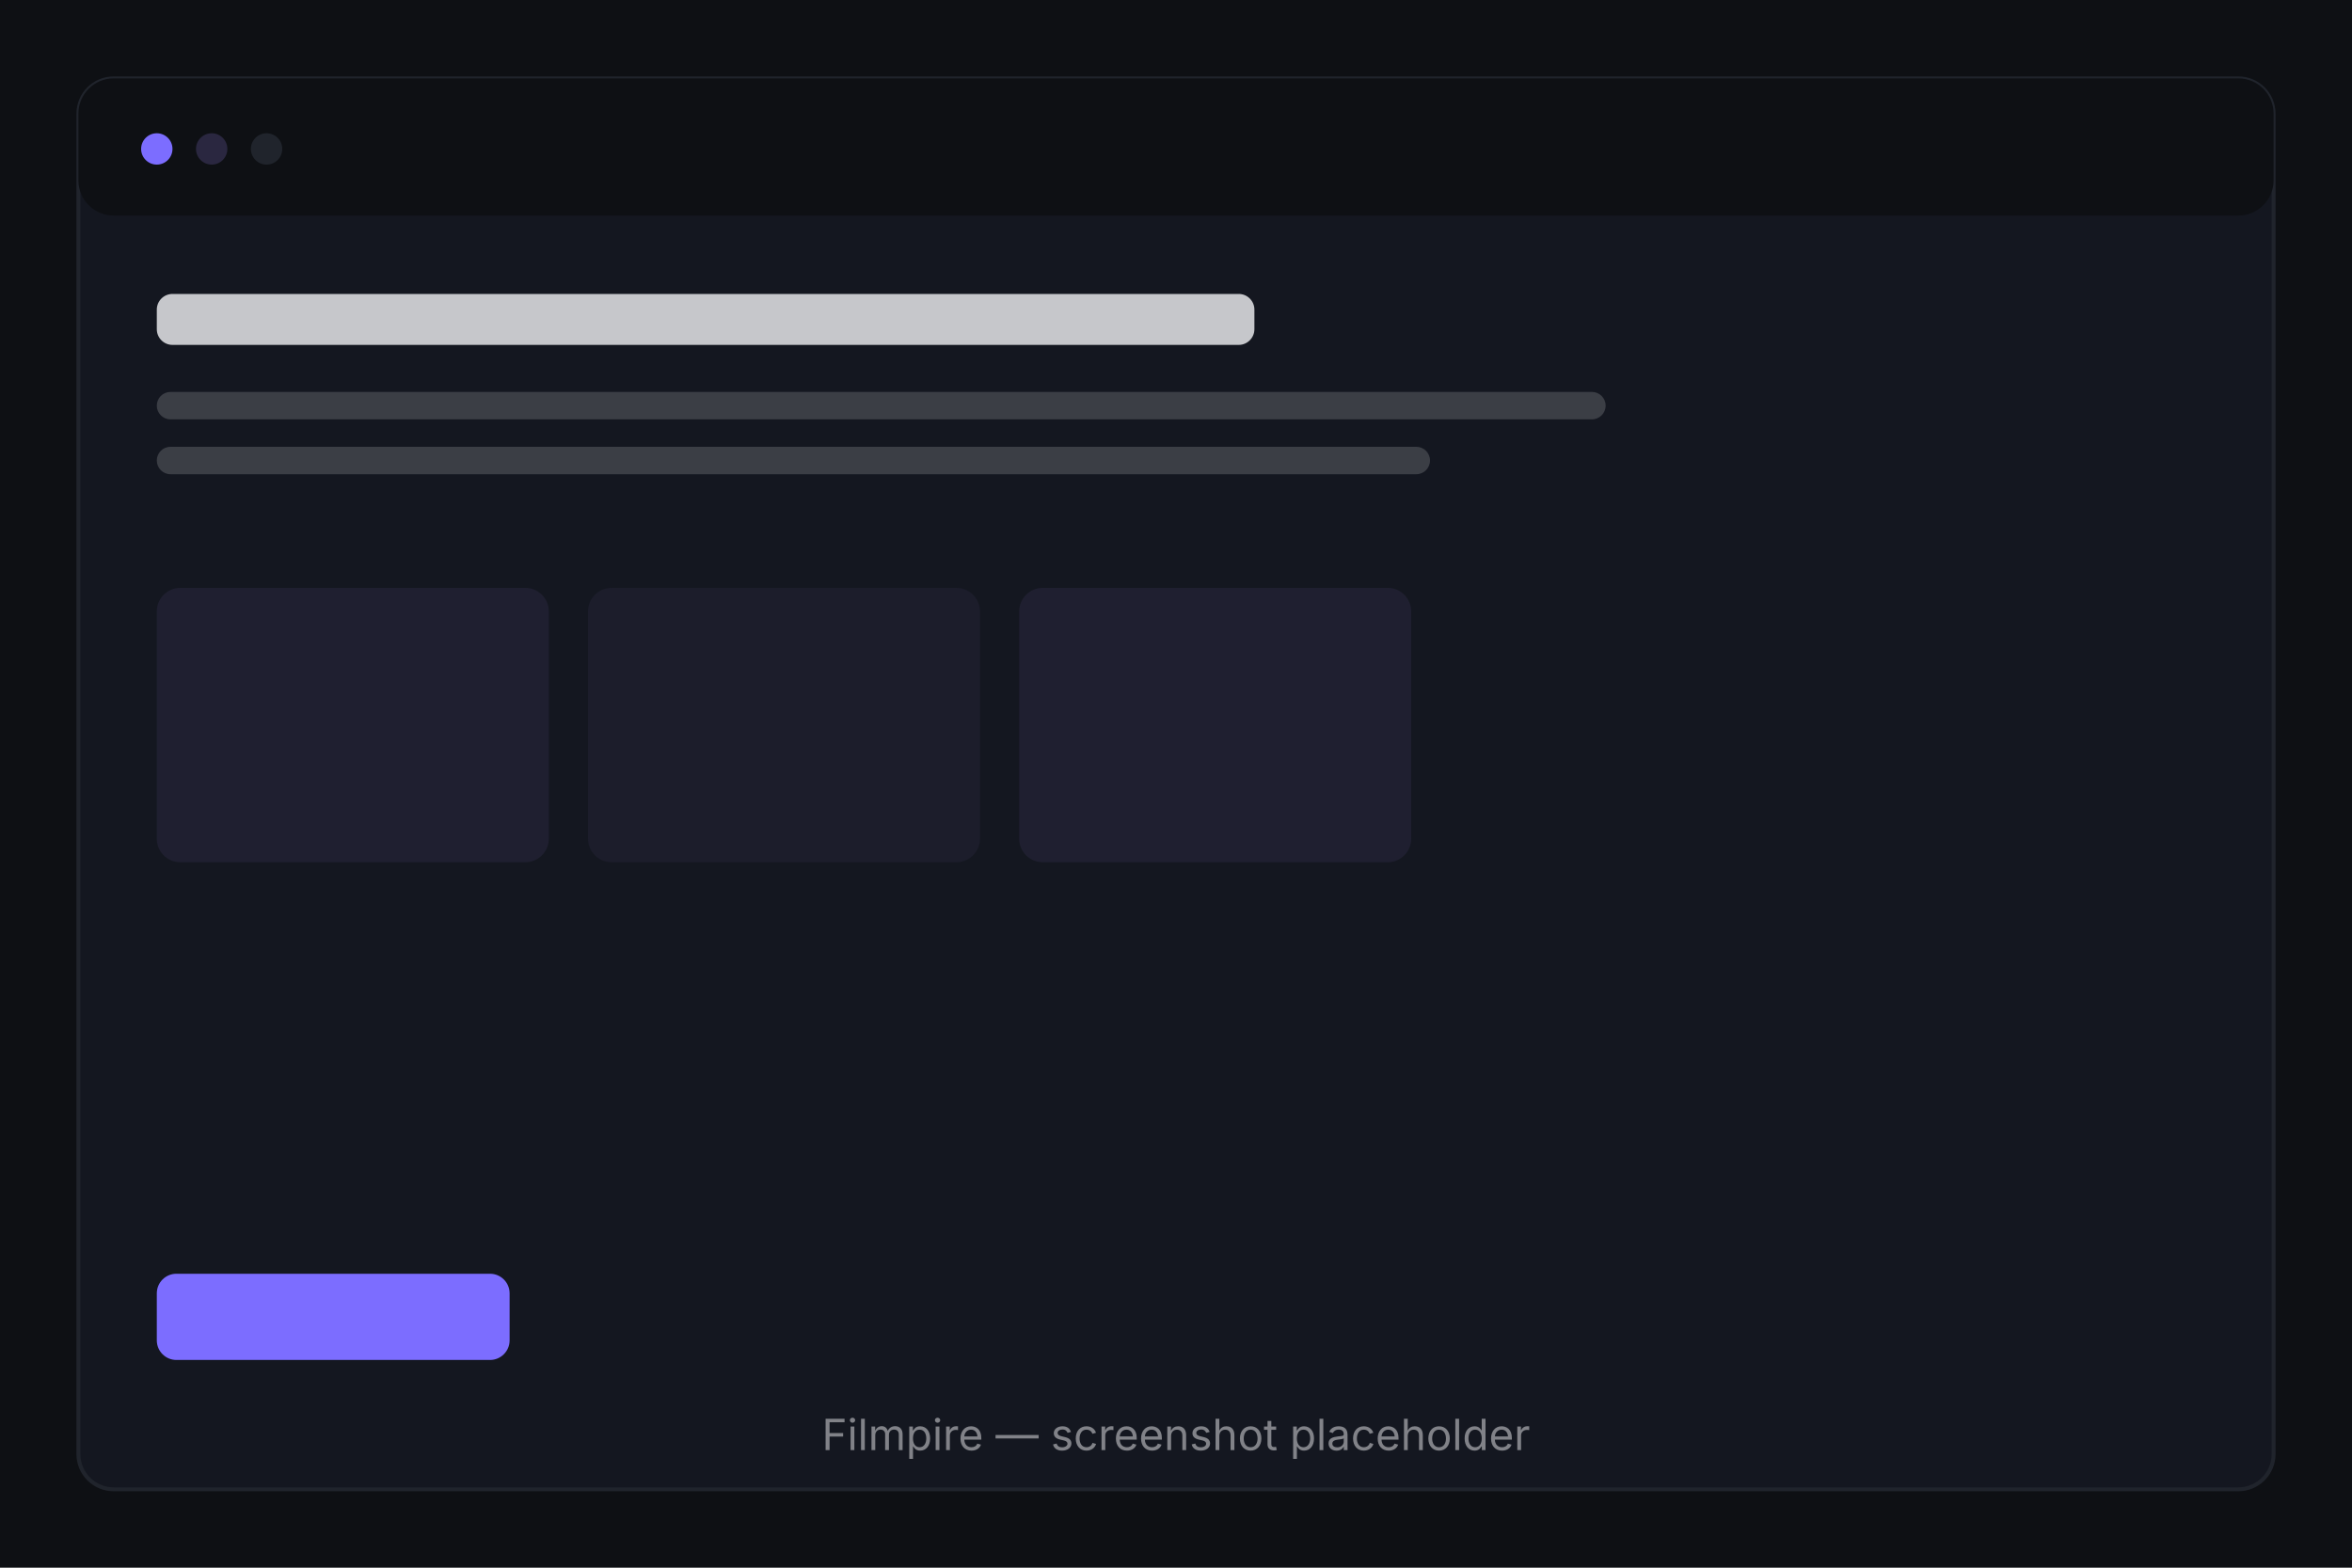
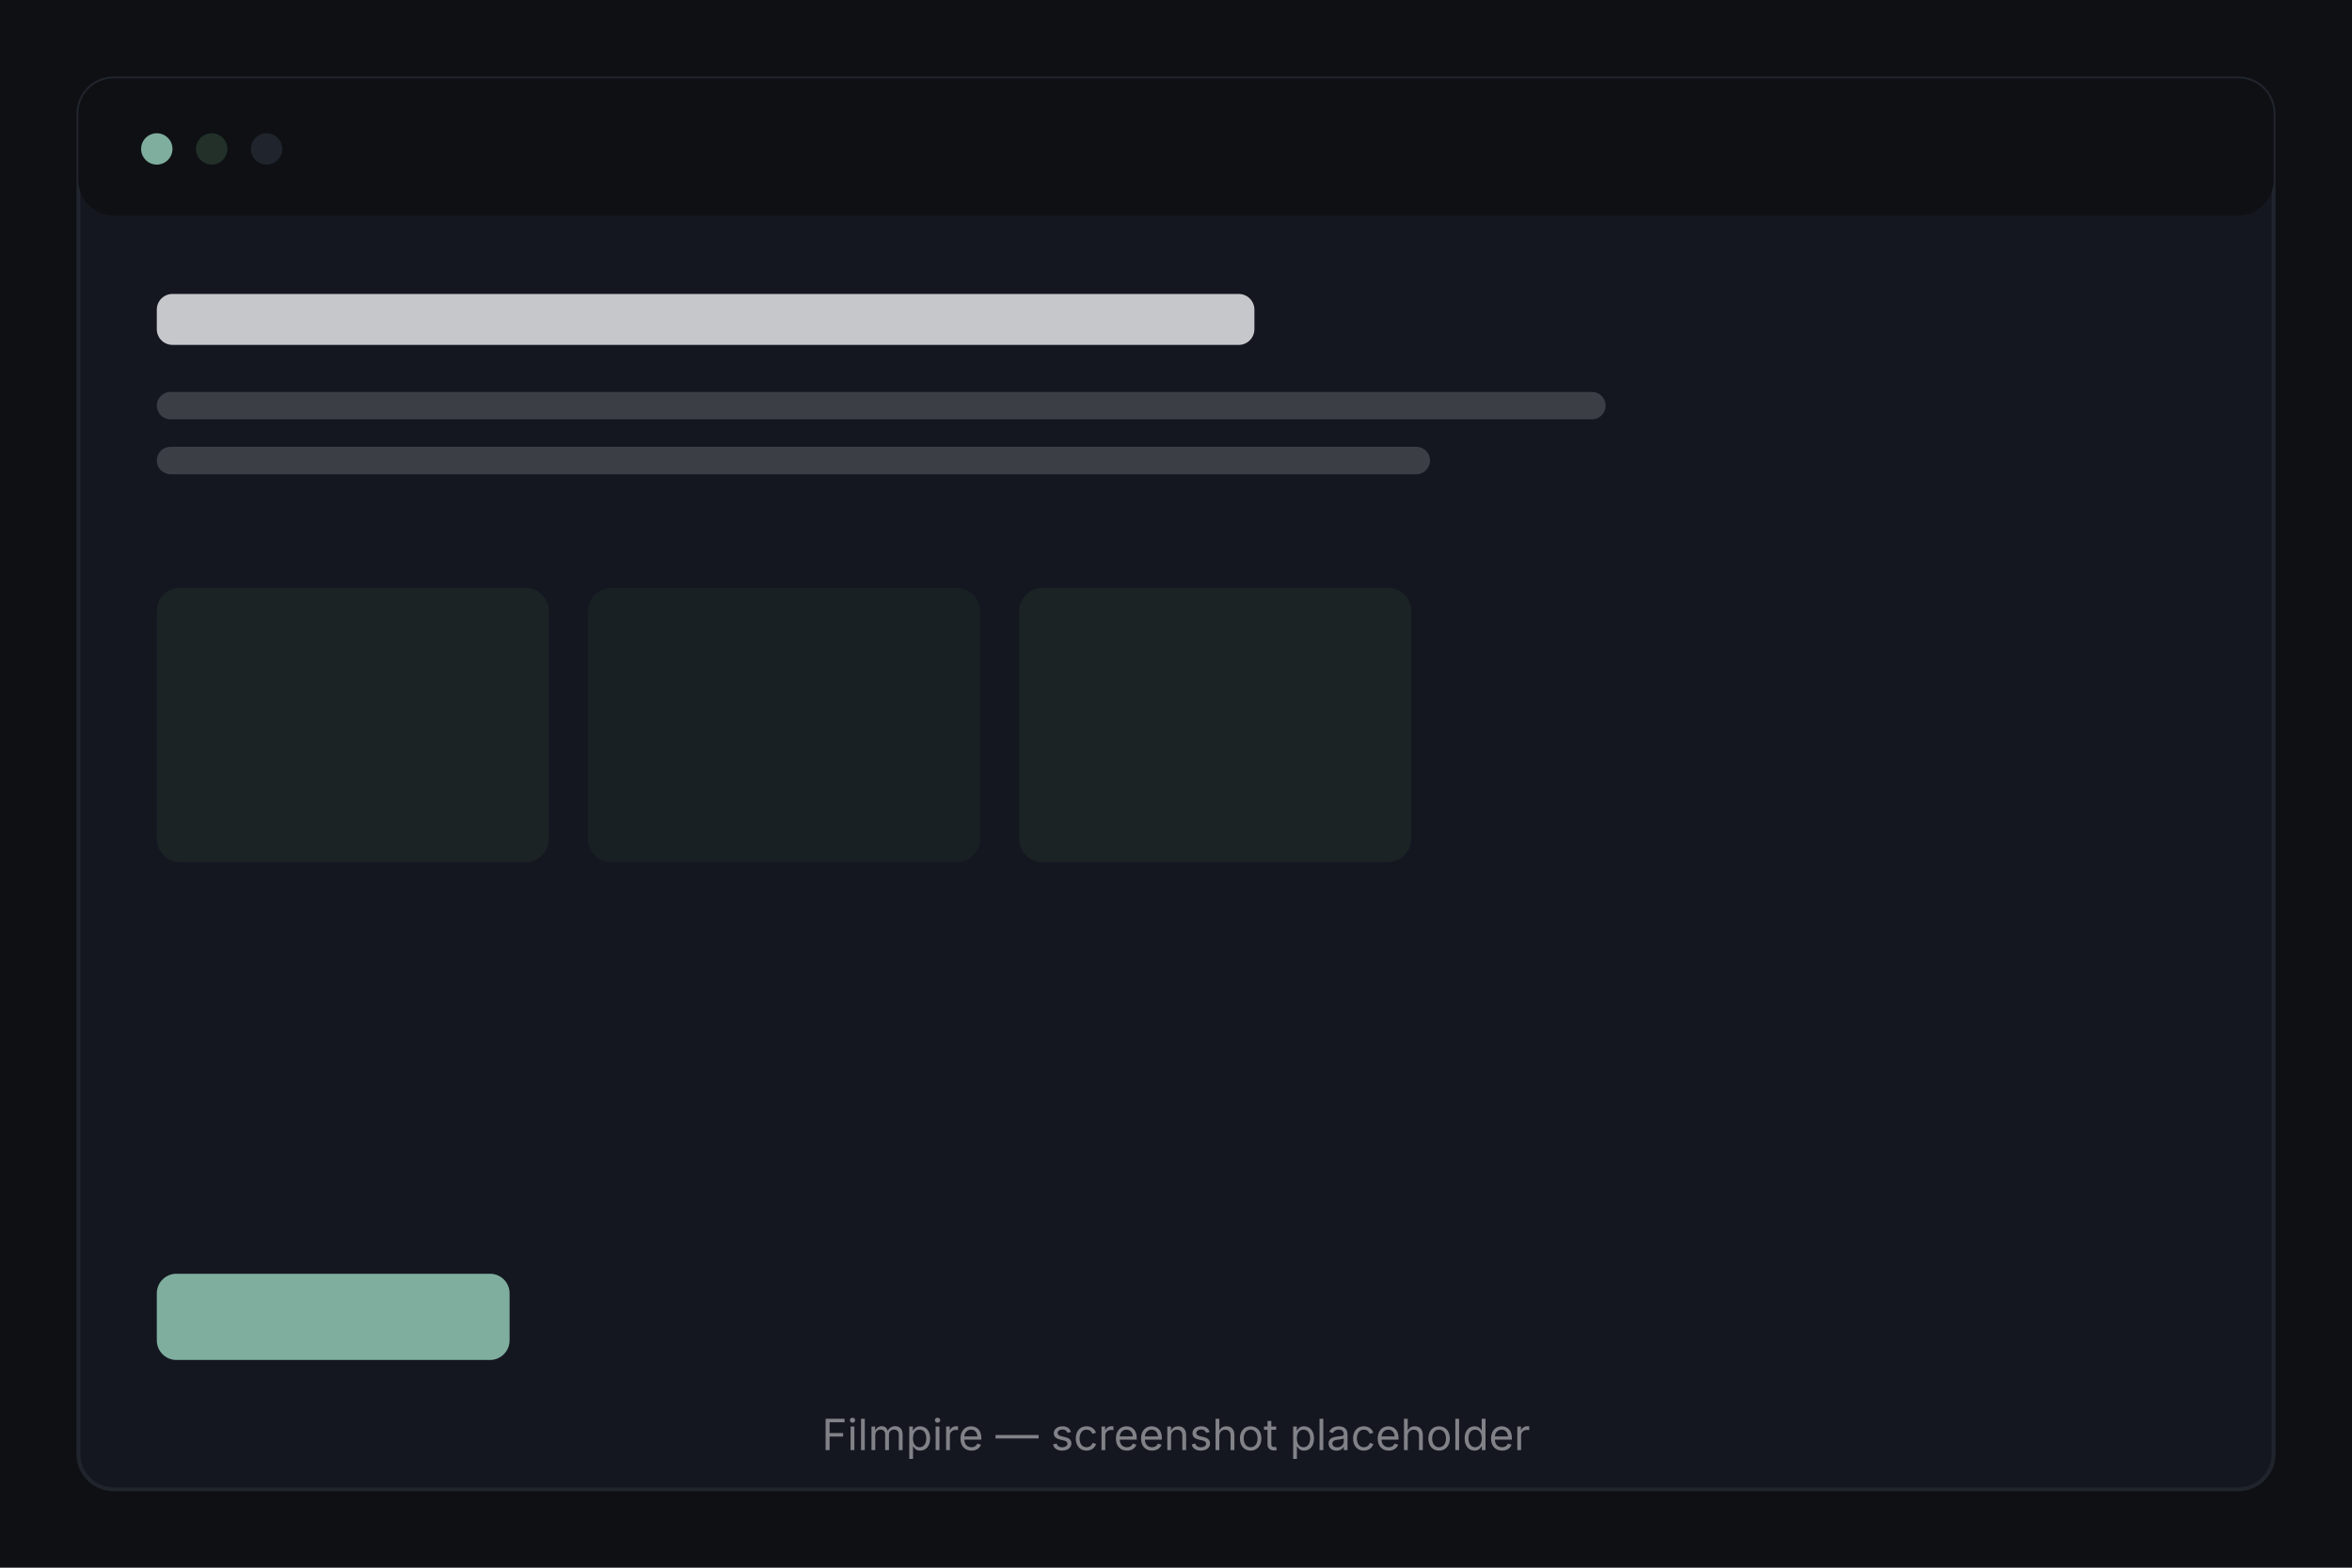
<svg xmlns="http://www.w3.org/2000/svg" width="1200" height="800" viewBox="0 0 1200 800" role="img" aria-label="Filmpire placeholder">
  <rect width="1200" height="800" fill="#0e1014" />
  <rect x="40" y="40" width="1120" height="720" rx="18" fill="#141720" stroke="#20242c" stroke-width="2" />
  <rect x="40" y="40" width="1120" height="70" rx="18" fill="#0e1014" />
-   <circle cx="80" cy="76" r="8" fill="#7c6dff" />
-   <circle cx="108" cy="76" r="8" fill="#2a2740" />
+   <circle cx="80" cy="76" r="8" fill="#7fae9e" />
+   <circle cx="108" cy="76" r="8" fill="#223029" />
  <circle cx="136" cy="76" r="8" fill="#20242c" />
  <rect x="80" y="150" width="560" height="26" rx="8" fill="#edeef0" opacity="0.82" />
  <rect x="80" y="200" width="739.2" height="14" rx="7" fill="#edeef0" opacity="0.18" />
  <rect x="80" y="228" width="649.6" height="14" rx="7" fill="#edeef0" opacity="0.18" />
-   <rect x="80" y="300" width="200" height="140" rx="12" fill="#2a2740" opacity="0.5" />
-   <rect x="300" y="300" width="200" height="140" rx="12" fill="#2a2740" opacity="0.35" />
-   <rect x="520" y="300" width="200" height="140" rx="12" fill="#2a2740" opacity="0.5" />
-   <rect x="80" y="650" width="180" height="44" rx="10" fill="#7c6dff" />
+   <rect x="80" y="300" width="200" height="140" rx="12" fill="#223029" opacity="0.5" />
+   <rect x="300" y="300" width="200" height="140" rx="12" fill="#223029" opacity="0.35" />
+   <rect x="520" y="300" width="200" height="140" rx="12" fill="#223029" opacity="0.5" />
+   <rect x="80" y="650" width="180" height="44" rx="10" fill="#7fae9e" />
  <text x="600" y="740" text-anchor="middle" font-family="Inter, sans-serif" font-size="22" fill="#edeef0" opacity="0.5">Filmpire — screenshot placeholder</text>
</svg>
